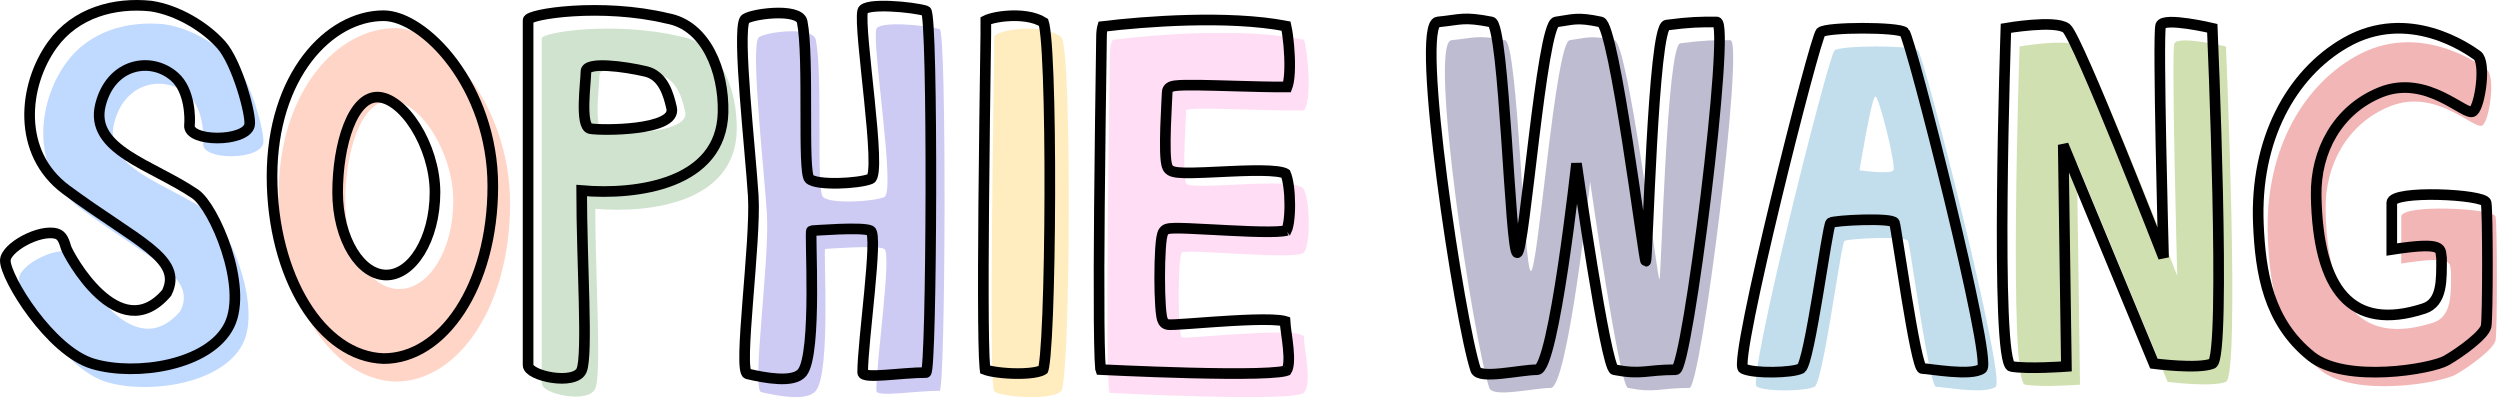
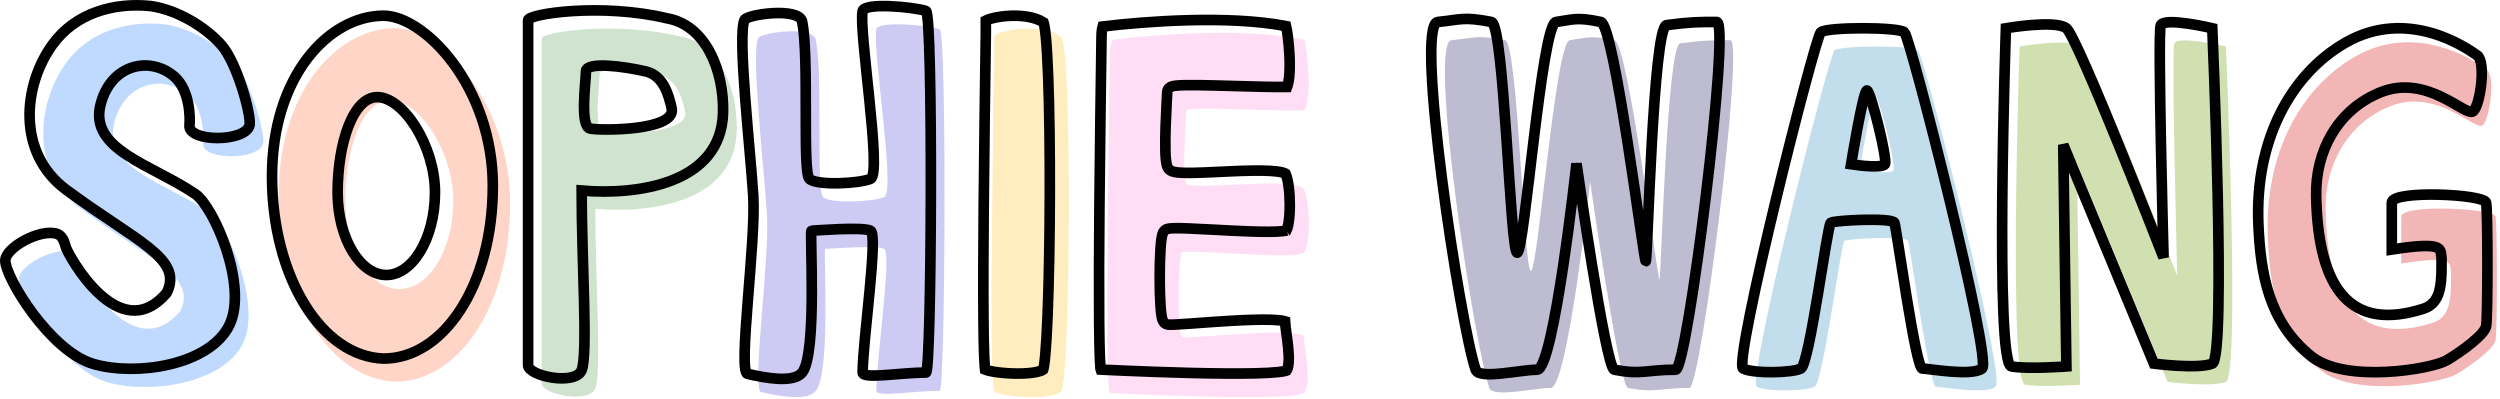
<svg xmlns="http://www.w3.org/2000/svg" width="470" height="75" viewBox="0 0 470 75" fill="none">
  <path d="M153.383 7.519C152.832 4.718 143.098 6.128 142.557 7.146C141.145 9.802 143.64 31.58 144.181 40.237C144.722 48.894 141.261 73.277 143.099 73.71C146.347 74.474 151.759 75.502 153.383 73.465C156.261 69.856 154.737 46.796 155.136 46.796C155.536 46.796 164.751 46.035 166.233 46.796C167.715 47.557 164.751 67.609 164.751 73.465C164.751 74.738 172.009 73.465 176.659 73.465C177.742 73.465 178.012 5.906 176.659 5.482C174.223 4.719 165.114 3.887 164.751 5.482C163.939 9.047 168.452 36.145 166.233 37.054C164.014 37.964 156.09 38.345 154.737 37.054C153.383 35.764 154.737 14.394 153.383 7.519Z" fill="#CDCAF3" />
  <path d="M39.26 39.887C31.18 34.395 19.322 31.607 21.463 23.117C23.431 15.315 30.942 13.946 35.383 17.861C38.308 20.439 38.331 25.666 38.189 26.95C37.832 30.184 48.773 30.184 49.487 26.95C49.868 25.227 47.178 15.207 44.134 11.82C41.09 8.432 35.961 5.324 30.959 4.569C24.081 3.848 16.793 5.791 12.431 11.82C6.872 19.501 5.711 32.206 14.99 39.078C28.249 48.897 37.119 52.015 33.907 58.484C24.917 69.016 15.348 51.206 14.99 49.994C14.633 48.781 14.277 47.669 13.206 47.359C9.994 46.431 3.569 49.994 3.569 52.42C3.569 55.654 12.028 69.464 20.084 71.835C28.14 74.206 41.974 72.114 45.684 64.548C49.253 57.271 42.829 42.313 39.26 39.887Z" fill="#C0D9FF" />
  <path d="M199.491 6.928C195.401 4.073 186.902 5.83 186.902 6.928C186.902 8.026 186.902 8.026 186.902 9.856C186.902 11.686 185.853 72.445 186.902 73.543C187.952 74.642 197.743 75.374 199.491 73.543C201.24 71.713 201.589 8.392 199.491 6.928Z" fill="#FFEDC0" />
  <path d="M208.653 10.431C208.653 8.608 209.019 7.507 209.314 7.47C217.076 6.498 233.871 5.136 245.143 7.47C245.814 9.305 246.754 18.689 245.143 20.766C237.573 20.89 223.002 19.942 223.002 20.766C223.002 21.508 222.197 33.009 223.002 34.493C223.807 35.977 243.936 33.009 245.143 35.606C246.351 38.203 246.351 45.994 245.143 47.478C243.936 48.962 223.002 46.736 222.197 47.478C221.391 48.22 221.391 63.059 222.197 63.43C223.002 63.801 245.143 61.205 245.143 63.43C245.144 65.656 246.753 71.968 245.143 73.821C243.533 75.673 208.653 73.865 208.653 73.865C207.604 72.771 208.653 12.254 208.653 10.431Z" fill="#FFDDF5" />
  <path d="M279.991 72.933C277.028 64.191 268.461 7.988 272.881 7.554C277.302 7.12 277.596 6.52 282.953 7.554C285.389 8.024 286.458 50.938 287.807 50.938C289.156 50.938 292.396 7.921 295.111 7.554C298.317 7.12 298.949 6.581 303.522 7.554C306.072 8.096 311.61 52.542 311.967 52.542C312.323 52.542 313.325 8.478 315.9 8.142C320.409 7.554 322.026 7.554 325.314 7.554C327.973 7.554 319.787 72.933 317.612 72.933C311.967 72.933 311.249 73.936 306.058 72.933C304.426 72.617 298.949 34.162 298.949 34.162C298.949 34.162 294.703 72.933 291.544 72.933C288.384 72.933 280.635 74.834 279.991 72.933Z" fill="#BEBCD1" />
  <path d="M379.682 8.736C379.682 8.736 377.527 71.786 380.715 72.32C383.903 72.854 391.049 72.32 391.049 72.32L390.459 30.643L407.51 71.786C407.51 71.786 415.784 72.868 418.479 71.786C421.174 70.704 418.479 8.736 418.479 8.736C418.479 8.736 409.37 6.581 408.78 8.198C408.189 9.815 409.319 51.844 409.319 51.844C409.319 51.844 393.153 10.353 391.049 8.736C388.945 7.12 379.682 8.736 379.682 8.736Z" fill="#D1E0B1" />
  <path d="M469.167 63.981C468.835 65.586 464.48 68.792 461.713 70.397C458.946 72.001 442.742 74.81 436.26 69.598C428.218 63.131 426.743 53.959 426.354 44.736C425.688 28.96 432.482 16.536 442.742 10.652C454.598 3.854 465.834 11.856 467.504 13.058C469.174 14.261 468.093 22.345 466.751 23.547C465.409 24.75 458.153 16.41 449.299 19.994C441.252 23.251 437.059 31.055 437.218 39.455C437.553 57.096 443.781 65.062 457.442 60.653C461.007 59.502 460.787 55.162 460.787 51.152C460.453 49.544 461.713 47.941 451.433 49.544V40.724C451.433 38.321 468.833 39.123 469.167 40.724C469.5 42.325 469.499 62.376 469.167 63.981Z" fill="#F2B6B6" />
-   <path fill-rule="evenodd" clip-rule="evenodd" d="M330.286 72.713C328.29 71.709 343.758 10.493 344.881 9.489C346.004 8.486 359.476 8.486 360.599 9.489C361.721 10.493 377.19 71.207 375.194 72.713C373.654 73.874 368.553 73.244 365.728 72.895C364.89 72.791 364.252 72.713 363.967 72.713C363.09 72.713 361.045 59.665 359.775 51.564C359.238 48.141 358.84 45.602 358.728 45.304C358.347 44.3 347.412 44.839 346.752 45.304C346.498 45.483 345.847 49.47 345.05 54.351C343.779 62.141 342.136 72.209 341.139 72.713C339.517 73.532 332.282 73.716 330.286 72.713ZM352.585 18.13C351.882 17.992 349.591 32.018 349.591 32.018C349.591 32.018 355.385 32.834 355.953 32.018C356.522 31.201 353.289 18.269 352.585 18.13Z" fill="#C2DEED" />
  <path fill-rule="evenodd" clip-rule="evenodd" d="M74.363 71.743C86.256 71.743 95.897 57.443 95.897 38.312C95.897 19.18 82.713 5.283 74.363 5.283C63.298 5.282 52.39 17.357 52.39 36.488C52.39 55.62 61.882 71.34 74.363 71.743ZM75.068 54.336C80.674 54.336 85.219 46.93 85.219 37.795C85.219 28.659 78.982 18.891 73.376 18.891C67.769 18.891 64.916 28.659 64.916 37.795C64.916 46.93 69.461 54.336 75.068 54.336Z" fill="#FFD5C8" />
  <path d="M150.813 4.092C150.262 1.292 140.528 2.701 139.987 3.72C138.575 6.376 141.07 28.153 141.611 36.81C142.152 45.467 138.691 69.851 140.529 70.283C143.776 71.047 149.189 72.076 150.813 70.039C153.691 66.43 152.166 43.37 152.566 43.37C152.966 43.37 162.18 42.609 163.663 43.37C165.145 44.13 162.18 64.183 162.18 70.039C162.18 71.312 169.438 70.039 174.089 70.039C175.171 70.039 175.442 2.479 174.089 2.056C171.653 1.292 162.544 0.461 162.18 2.056C161.368 5.62 165.881 32.718 163.663 33.628C161.444 34.538 153.52 34.918 152.166 33.628C150.813 32.338 152.166 10.967 150.813 4.092Z" stroke="black" stroke-width="2" />
  <path fill-rule="evenodd" clip-rule="evenodd" d="M101.851 7.22C101.851 9.39 101.851 70.025 101.851 72.076C101.85 74.127 110.712 75.963 111.92 73.025C112.704 71.12 112.471 63.028 112.211 53.977C112.07 49.074 111.92 43.888 111.92 39.254C122.259 40.149 138.182 38.07 138.504 24.562C138.69 16.772 135.282 8.169 128.032 6.885C115.694 3.914 101.85 6.051 101.851 7.22ZM112.582 16.066C112.335 19.242 111.923 24.542 113.509 24.844C115.523 25.227 129.781 25.289 128.815 20.991C128.271 18.573 127.292 14.879 123.981 14.097C119.938 13.143 112.703 12.179 112.703 14.098C112.703 14.506 112.648 15.209 112.582 16.066Z" fill="#CFE3CE" />
  <path d="M99.281 68.65C99.281 66.6 99.281 5.964 99.281 3.794C99.281 2.625 113.124 0.488 125.462 3.46C132.712 4.743 136.12 13.346 135.935 21.136C135.612 34.644 119.689 36.723 109.35 35.828C109.35 49.017 110.559 66.661 109.35 69.599C108.142 72.537 99.28 70.701 99.281 68.65Z" stroke="black" stroke-width="2" />
  <path d="M110.962 24.182C108.949 23.798 110.157 15.355 110.157 13.436C110.157 11.517 117.392 12.48 121.435 13.435C124.745 14.217 125.724 17.91 126.268 20.329C127.235 24.627 112.976 24.565 110.962 24.182Z" stroke="black" stroke-width="2" />
  <path d="M36.69 36.461C28.611 30.97 16.753 28.181 18.894 19.691C20.862 11.889 28.372 10.52 32.814 14.435C35.739 17.013 35.761 22.24 35.62 23.524C35.263 26.758 46.204 26.758 46.918 23.524C47.299 21.801 44.608 11.782 41.564 8.394C38.52 5.006 33.391 1.899 28.39 1.143C21.512 0.422 14.224 2.365 9.861 8.394C4.303 16.075 3.141 28.78 12.421 35.652C25.68 45.472 34.549 48.59 31.337 55.058C22.348 65.59 12.778 47.781 12.421 46.568C12.064 45.355 11.707 44.243 10.636 43.934C7.424 43.005 1 46.568 1 48.994C1 52.228 9.459 66.038 17.514 68.409C25.57 70.78 39.404 68.688 43.115 61.123C46.684 53.846 40.259 38.887 36.69 36.461Z" stroke="black" stroke-width="2" />
-   <path d="M196.307 4.674C196.264 4.463 196.224 4.315 196.192 4.217C194.431 3.084 191.673 2.809 189.177 3.017C187.918 3.121 186.804 3.343 186.029 3.59C185.716 3.69 185.486 3.785 185.333 3.864V3.868V3.874V3.879V3.884V3.889V3.894V3.899V3.904V3.909V3.914V3.919V3.924V3.928V3.933V3.938V3.943V3.948V3.953V3.958V3.962V3.967V3.972V3.977V3.981V3.986V3.991V3.996V4V4.005V4.01V4.014V4.019V4.024V4.028V4.033V4.037V4.042V4.047V4.051V4.056V4.06V4.065V4.069V4.074V4.078V4.083V4.087V4.092V4.096V4.101V4.105V4.109V4.114V4.118V4.123V4.127V4.131V4.136V4.14V4.144V4.149V4.153V4.157V4.162V4.166V4.17V4.174V4.179V4.183V4.187V4.192V4.196V4.2V4.204V4.208V4.213V4.217V4.221V4.225V4.229V4.234V4.238V4.242V4.246V4.25V4.254V4.258V4.263V4.267V4.271V4.275V4.279V4.283V4.287V4.291V4.296V4.3V4.304V4.308V4.312V4.316V4.32V4.324V4.328V4.332V4.336V4.34V4.344V4.348V4.352V4.357V4.361V4.365V4.369V4.373V4.377V4.381V4.385V4.389V4.393V4.397V4.401V4.405V4.409V4.413V4.417V4.421V4.425V4.429V4.433V4.437V4.441V4.445V4.449V4.453V4.457V4.461V4.465V4.469V4.473V4.477V4.481V4.485V4.489V4.493V4.497V4.502V4.506V4.51V4.514V4.518V4.522V4.526V4.53V4.534V4.538V4.542V4.546V4.55V4.554V4.558V4.563V4.567V4.571V4.575V4.579V4.583V4.587V4.591V4.595V4.6V4.604V4.608V4.612V4.616V4.62V4.624V4.629V4.633V4.637V4.641V4.645V4.65V4.654V4.658V4.662V4.667V4.671V4.675V4.679V4.684V4.688V4.692V4.696V4.701V4.705V4.709V4.714V4.718V4.722V4.727V4.731V4.735V4.74V4.744V4.749V4.753V4.757V4.762V4.766V4.771V4.775V4.78V4.784V4.789V4.793V4.798V4.802V4.807V4.811V4.816V4.821V4.825V4.83V4.834V4.839V4.844V4.848V4.853V4.858V4.862V4.867V4.872V4.877V4.881V4.886V4.891V4.896V4.9V4.905V4.91V4.915V4.92V4.925V4.93V4.934V4.939V4.944V4.949V4.954V4.959V4.964V4.969V4.974V4.979V4.984V4.99V4.995V5V5.005V5.01V5.015V5.02V5.026V5.031V5.036V5.041V5.047V5.052V5.057V5.063V5.068V5.073V5.079V5.084V5.089V5.095V5.1V5.106V5.111V5.117V5.122V5.128V5.134V5.139V5.145V5.15V5.156V5.162V5.168V5.173V5.179V5.185V5.191V5.196V5.202V5.208V5.214V5.22V5.226V5.232V5.238V5.244V5.25V5.256V5.262V5.268V5.274V5.28V5.286V5.292V5.299V5.305V5.311V5.317V5.324V5.33V5.336V5.343V5.349V5.356V5.362V5.368V5.375V5.381V5.388V5.395V5.401V5.408V5.414V5.421V5.428V5.435V5.441V5.448V5.455V5.462V5.469V5.476V5.482V5.489V5.496V5.503V5.51V5.518V5.525V5.532V5.539V5.546V5.553V5.56V5.568V5.575V5.582V5.59V5.597V5.604V5.612V5.619V5.627V5.634V5.642V5.65V5.657V5.665V5.673V5.68V5.688V5.696V5.704V5.711V5.719V5.727V5.735V5.743V5.751V5.759V5.767V5.775V5.783V5.792V5.8V5.808V5.816V5.825V5.833V5.841V5.85V5.858V5.866V5.875V5.884V5.892V5.901V5.909V5.918V5.927V5.935V5.944V5.953V5.962V5.971V5.98V5.989V5.998V6.007V6.016V6.025V6.034V6.043V6.052V6.062V6.071V6.08V6.09V6.099V6.108V6.118V6.127V6.137V6.146V6.156V6.166V6.175V6.185V6.195V6.205V6.215V6.224V6.234V6.244V6.254V6.264V6.275V6.285V6.295V6.305V6.315V6.326V6.336V6.346V6.357V6.367V6.378V6.388V6.399V6.409V6.42V6.431C185.333 6.681 185.314 8.032 185.282 10.179C185.2 15.898 185.035 27.266 184.94 38.557C184.874 46.334 184.841 54.082 184.89 59.952C184.915 62.889 184.96 65.347 185.031 67.1C185.067 67.98 185.108 68.667 185.155 69.143C185.169 69.277 185.182 69.388 185.194 69.478C185.25 69.5 185.322 69.528 185.415 69.558C185.726 69.66 186.152 69.761 186.672 69.854C187.71 70.039 189.038 70.172 190.398 70.217C191.761 70.261 193.118 70.215 194.221 70.055C194.773 69.975 195.235 69.869 195.591 69.745C195.861 69.65 196.027 69.559 196.121 69.492C196.122 69.489 196.122 69.486 196.123 69.483C196.159 69.364 196.202 69.177 196.248 68.913C196.339 68.388 196.428 67.645 196.514 66.7C196.684 64.815 196.833 62.206 196.955 59.103C197.2 52.903 197.342 44.783 197.364 36.67C197.386 28.556 197.288 20.462 197.053 14.309C196.936 11.231 196.786 8.654 196.601 6.81C196.508 5.884 196.409 5.168 196.307 4.674ZM196.09 69.578C196.09 69.578 196.092 69.575 196.094 69.57C196.092 69.575 196.09 69.578 196.09 69.578Z" stroke="black" stroke-width="2" />
+   <path d="M196.307 4.674C196.264 4.463 196.224 4.315 196.192 4.217C194.431 3.084 191.673 2.809 189.177 3.017C187.918 3.121 186.804 3.343 186.029 3.59C185.716 3.69 185.486 3.785 185.333 3.864V6.431C185.333 6.681 185.314 8.032 185.282 10.179C185.2 15.898 185.035 27.266 184.94 38.557C184.874 46.334 184.841 54.082 184.89 59.952C184.915 62.889 184.96 65.347 185.031 67.1C185.067 67.98 185.108 68.667 185.155 69.143C185.169 69.277 185.182 69.388 185.194 69.478C185.25 69.5 185.322 69.528 185.415 69.558C185.726 69.66 186.152 69.761 186.672 69.854C187.71 70.039 189.038 70.172 190.398 70.217C191.761 70.261 193.118 70.215 194.221 70.055C194.773 69.975 195.235 69.869 195.591 69.745C195.861 69.65 196.027 69.559 196.121 69.492C196.122 69.489 196.122 69.486 196.123 69.483C196.159 69.364 196.202 69.177 196.248 68.913C196.339 68.388 196.428 67.645 196.514 66.7C196.684 64.815 196.833 62.206 196.955 59.103C197.2 52.903 197.342 44.783 197.364 36.67C197.386 28.556 197.288 20.462 197.053 14.309C196.936 11.231 196.786 8.654 196.601 6.81C196.508 5.884 196.409 5.168 196.307 4.674ZM196.09 69.578C196.09 69.578 196.092 69.575 196.094 69.57C196.092 69.575 196.09 69.578 196.09 69.578Z" stroke="black" stroke-width="2" />
  <path d="M207.394 4.746C207.394 4.746 207.394 4.747 207.392 4.749C207.394 4.747 207.394 4.746 207.394 4.746ZM207.305 4.983C207.295 5.018 207.284 5.057 207.273 5.1C207.17 5.508 207.083 6.153 207.083 7.005C207.083 7.254 207.064 8.6 207.033 10.739C206.95 16.435 206.785 27.758 206.69 39.004C206.624 46.75 206.592 54.467 206.641 60.314C206.665 63.239 206.71 65.687 206.781 67.434C206.817 68.309 206.859 68.994 206.906 69.468C206.906 69.472 206.906 69.476 206.907 69.48C207.112 69.49 207.355 69.501 207.633 69.515C208.589 69.561 209.956 69.624 211.601 69.694C214.893 69.834 219.297 70.002 223.75 70.112C228.206 70.222 232.697 70.274 236.167 70.184C237.906 70.139 239.366 70.058 240.429 69.936C240.964 69.874 241.37 69.805 241.65 69.733C241.755 69.705 241.829 69.681 241.878 69.663C242.043 69.421 242.193 68.965 242.257 68.218C242.325 67.421 242.281 66.459 242.183 65.436C242.099 64.569 241.98 63.695 241.868 62.872C241.848 62.726 241.829 62.582 241.81 62.441C241.711 61.706 241.619 60.99 241.586 60.406C241.534 60.39 241.469 60.373 241.392 60.355C240.883 60.235 240.094 60.154 239.066 60.117C237.028 60.044 234.275 60.145 231.46 60.308C229.274 60.434 227.075 60.594 225.171 60.733C224.629 60.773 224.111 60.811 223.624 60.846C222.53 60.924 221.587 60.987 220.89 61.019C220.543 61.035 220.243 61.044 220.009 61.041C219.893 61.041 219.777 61.037 219.672 61.027L219.668 61.027C219.602 61.021 219.403 61.002 219.209 60.913C218.915 60.778 218.762 60.55 218.699 60.446C218.623 60.322 218.573 60.196 218.539 60.095C218.47 59.892 218.418 59.653 218.377 59.411C218.293 58.92 218.228 58.268 218.177 57.529C218.074 56.043 218.023 54.105 218.023 52.168C218.023 50.229 218.074 48.27 218.177 46.739C218.228 45.976 218.293 45.3 218.375 44.779C218.416 44.521 218.465 44.276 218.527 44.067C218.557 43.963 218.597 43.847 218.65 43.734C218.697 43.635 218.788 43.466 218.95 43.317C219.158 43.125 219.399 43.054 219.493 43.028C219.622 42.992 219.757 42.969 219.88 42.954C220.129 42.923 220.437 42.907 220.775 42.9C221.458 42.886 222.37 42.908 223.421 42.949C224.819 43.003 226.502 43.093 228.274 43.188C229.169 43.236 230.086 43.285 231.001 43.332C233.744 43.471 236.473 43.585 238.587 43.574C239.648 43.568 240.523 43.531 241.156 43.455C241.474 43.417 241.699 43.373 241.841 43.33C241.847 43.328 241.852 43.327 241.858 43.325C241.899 43.245 241.955 43.116 242.016 42.923C242.109 42.626 242.194 42.243 242.265 41.784C242.406 40.868 242.48 39.727 242.479 38.534C242.479 37.342 242.406 36.124 242.262 35.056C242.12 34.005 241.919 33.173 241.692 32.657C241.681 32.649 241.665 32.639 241.642 32.626C241.534 32.565 241.349 32.49 241.062 32.417C240.489 32.271 239.678 32.172 238.665 32.118C236.65 32.011 234.041 32.09 231.396 32.206C230.678 32.237 229.956 32.271 229.244 32.305C227.363 32.395 225.556 32.481 224.076 32.502C223.059 32.517 222.153 32.502 221.461 32.429C221.12 32.394 220.785 32.34 220.5 32.25C220.281 32.181 219.806 32.009 219.554 31.544C219.351 31.172 219.263 30.652 219.208 30.201C219.148 29.701 219.113 29.093 219.093 28.43C219.055 27.101 219.081 25.477 219.131 23.894C219.182 22.307 219.258 20.746 219.321 19.538C219.342 19.134 219.361 18.777 219.377 18.473C219.411 17.842 219.432 17.442 219.432 17.341C219.432 16.9 219.687 16.618 219.848 16.489C220.002 16.365 220.164 16.299 220.265 16.263C220.476 16.189 220.72 16.146 220.946 16.117C221.415 16.057 222.059 16.025 222.808 16.011C224.318 15.981 226.397 16.019 228.69 16.078C229.696 16.104 230.744 16.134 231.807 16.165C235.374 16.267 239.108 16.374 241.98 16.348C242.02 16.246 242.06 16.124 242.1 15.981C242.208 15.592 242.293 15.106 242.353 14.539C242.474 13.405 242.488 12.034 242.43 10.643C242.373 9.257 242.246 7.877 242.092 6.737C241.989 5.965 241.878 5.34 241.778 4.905C230.898 2.814 215.094 4.034 207.305 4.983ZM241.714 32.674C241.714 32.674 241.714 32.674 241.713 32.673C241.714 32.674 241.714 32.674 241.714 32.674ZM241.946 43.292C241.946 43.292 241.943 43.293 241.938 43.296C241.944 43.293 241.946 43.292 241.946 43.292ZM241.939 69.635C241.939 69.635 241.936 69.637 241.932 69.64C241.937 69.637 241.939 69.635 241.939 69.635Z" stroke="black" stroke-width="2" />
  <path d="M92.649 34.982C92.649 44.39 90.277 52.549 86.504 58.325C82.733 64.098 77.633 67.407 72.131 67.413C66.344 67.22 61.12 63.475 57.298 57.284C53.478 51.095 51.141 42.57 51.141 33.158C51.141 14.307 61.839 2.953 72.115 2.953C73.939 2.953 76.136 3.72 78.448 5.256C80.749 6.785 83.098 9.034 85.209 11.888C89.431 17.595 92.649 25.646 92.649 34.982Z" stroke="black" stroke-width="2" />
  <path d="M81.778 36.161C81.778 40.575 80.678 44.522 78.952 47.334C77.216 50.163 74.951 51.702 72.626 51.702C70.301 51.702 68.036 50.163 66.3 47.334C64.574 44.522 63.474 40.575 63.474 36.161C63.474 31.678 64.177 27.085 65.532 23.65C66.922 20.126 68.802 18.257 70.934 18.257C72.044 18.257 73.275 18.743 74.539 19.718C75.798 20.688 77.029 22.098 78.112 23.816C80.283 27.259 81.778 31.802 81.778 36.161Z" stroke="black" stroke-width="2" />
  <path d="M277.421 69.507C274.459 60.765 265.891 4.562 270.312 4.128C274.732 3.695 275.027 3.094 280.384 4.128C282.819 4.599 283.889 47.512 285.238 47.512C286.587 47.512 289.826 4.496 292.542 4.128C295.747 3.695 296.38 3.156 300.952 4.128C303.502 4.671 309.041 49.117 309.397 49.117C309.754 49.117 310.756 5.053 313.33 4.717C317.84 4.128 319.456 4.128 322.744 4.128C325.404 4.128 317.217 69.507 315.042 69.507C309.397 69.507 308.68 70.511 303.489 69.507C301.857 69.192 296.38 30.736 296.38 30.736C296.38 30.736 292.134 69.507 288.974 69.507C285.815 69.507 278.066 71.408 277.421 69.507Z" stroke="black" stroke-width="2" />
+   <path fill-rule="evenodd" clip-rule="evenodd" d="M330.286 72.713C328.29 71.709 343.758 10.493 344.881 9.489C346.004 8.486 359.476 8.486 360.599 9.489C361.721 10.493 377.19 71.207 375.194 72.713C373.654 73.874 368.553 73.244 365.728 72.895C364.89 72.791 364.252 72.713 363.967 72.713C363.09 72.713 361.045 59.665 359.775 51.564C359.238 48.141 358.84 45.602 358.728 45.304C358.347 44.3 347.412 44.839 346.752 45.304C346.498 45.483 345.847 49.47 345.05 54.351C343.779 62.141 342.136 72.209 341.139 72.713C339.517 73.532 332.282 73.716 330.286 72.713ZM352.585 18.13C351.882 17.992 349.591 32.018 349.591 32.018C349.591 32.018 355.385 32.834 355.953 32.018C356.522 31.201 353.289 18.269 352.585 18.13Z" fill="#C2DEED" />
  <path d="M342.312 6.064C341.189 7.067 325.721 68.284 327.717 69.287C329.713 70.291 336.948 70.106 338.569 69.287C340.191 68.468 343.523 42.343 344.183 41.878C344.843 41.414 355.778 40.875 356.158 41.878C356.538 42.882 360.15 69.287 361.397 69.287C362.645 69.287 370.628 70.793 372.624 69.287C374.62 67.782 359.152 7.067 358.029 6.064C356.907 5.06 343.434 5.06 342.312 6.064Z" stroke="black" stroke-width="2" />
+   <path d="M348 30.888C348 30.888 350.29 16.863 350.994 17.001C351.697 17.139 354.93 30.072 354.362 30.888C353.851 31.599 349.908 31.184 348 30.888Z" stroke="black" stroke-width="2" />
  <path d="M377.112 5.311C377.112 5.311 374.957 68.36 378.146 68.894C381.334 69.429 388.48 68.894 388.48 68.894L387.889 27.218L404.94 68.36C404.94 68.36 413.215 69.442 415.91 68.36C418.604 67.278 415.91 5.311 415.91 5.311C415.91 5.311 406.801 3.156 406.21 4.773C405.62 6.389 406.749 48.418 406.749 48.418C406.749 48.418 390.583 6.928 388.48 5.311C386.376 3.694 377.112 5.311 377.112 5.311Z" stroke="black" stroke-width="2" />
  <path d="M467.388 61.347C467.056 62.952 462.702 66.158 459.935 67.763C457.167 69.368 440.963 72.177 434.482 66.964C426.44 60.497 424.964 51.326 424.575 42.103C423.909 26.327 430.704 13.903 440.963 8.019C452.819 1.22 464.056 9.222 465.726 10.425C467.395 11.627 466.314 19.711 464.972 20.914C463.63 22.116 456.374 13.776 447.521 17.36C439.473 20.618 435.28 28.422 435.44 36.821C435.774 54.462 442.003 62.429 455.663 58.019C459.228 56.868 459.009 52.528 459.009 48.518C458.674 46.911 459.935 45.307 449.654 46.911V38.09C449.654 35.687 467.055 36.489 467.388 38.09C467.721 39.691 467.72 59.742 467.388 61.347Z" stroke="black" stroke-width="2" />
</svg>
